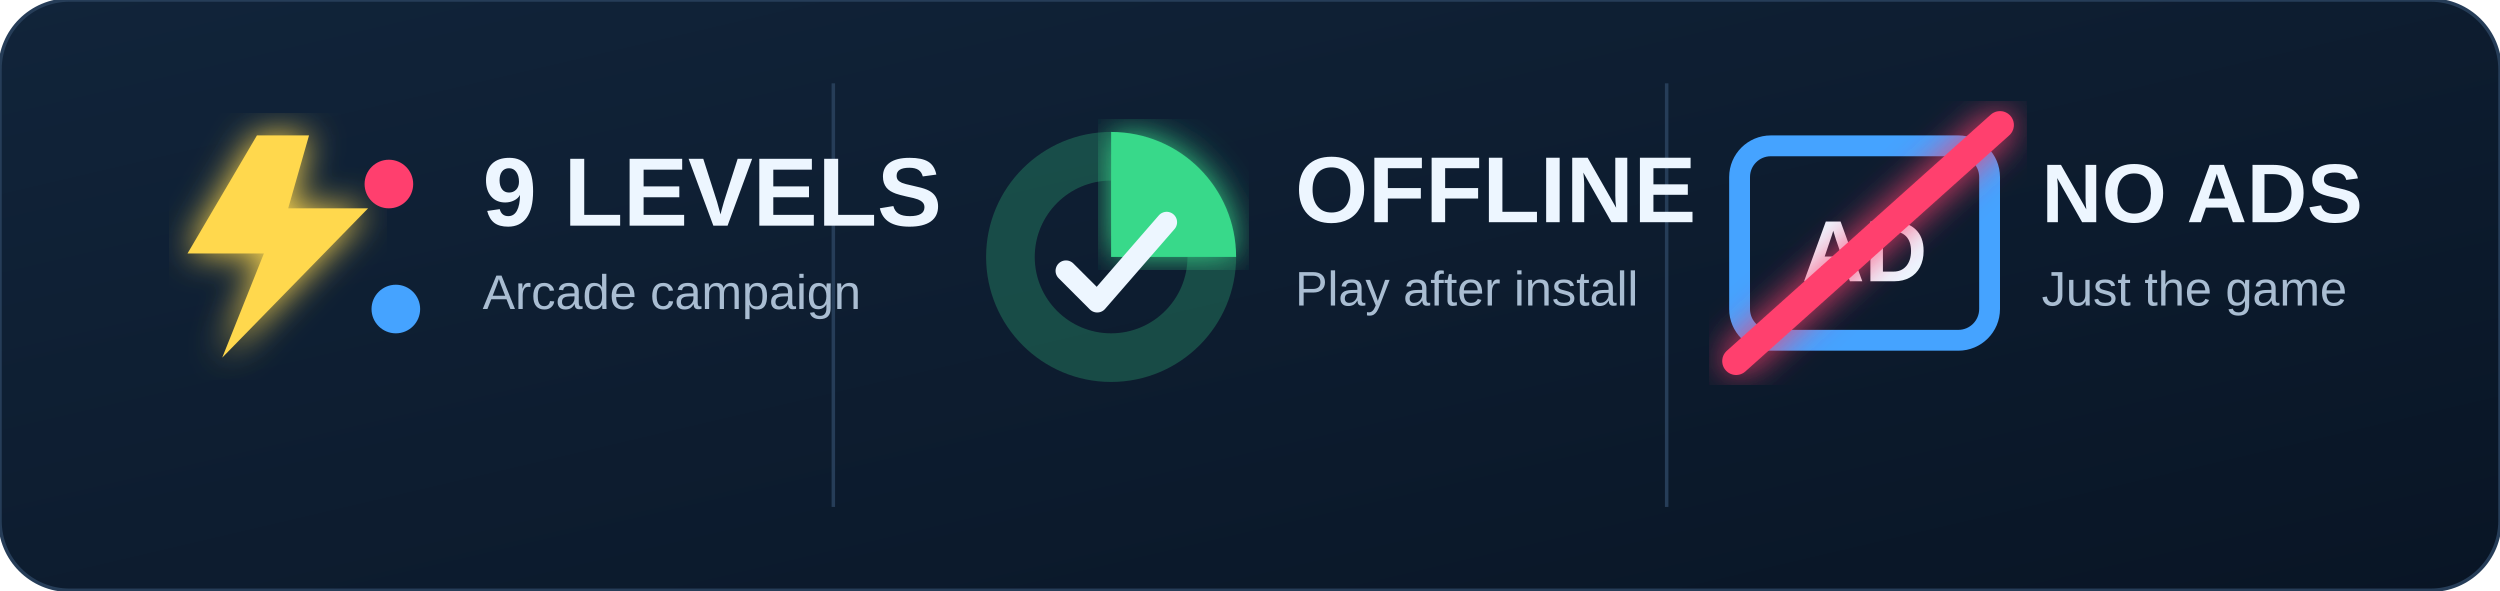
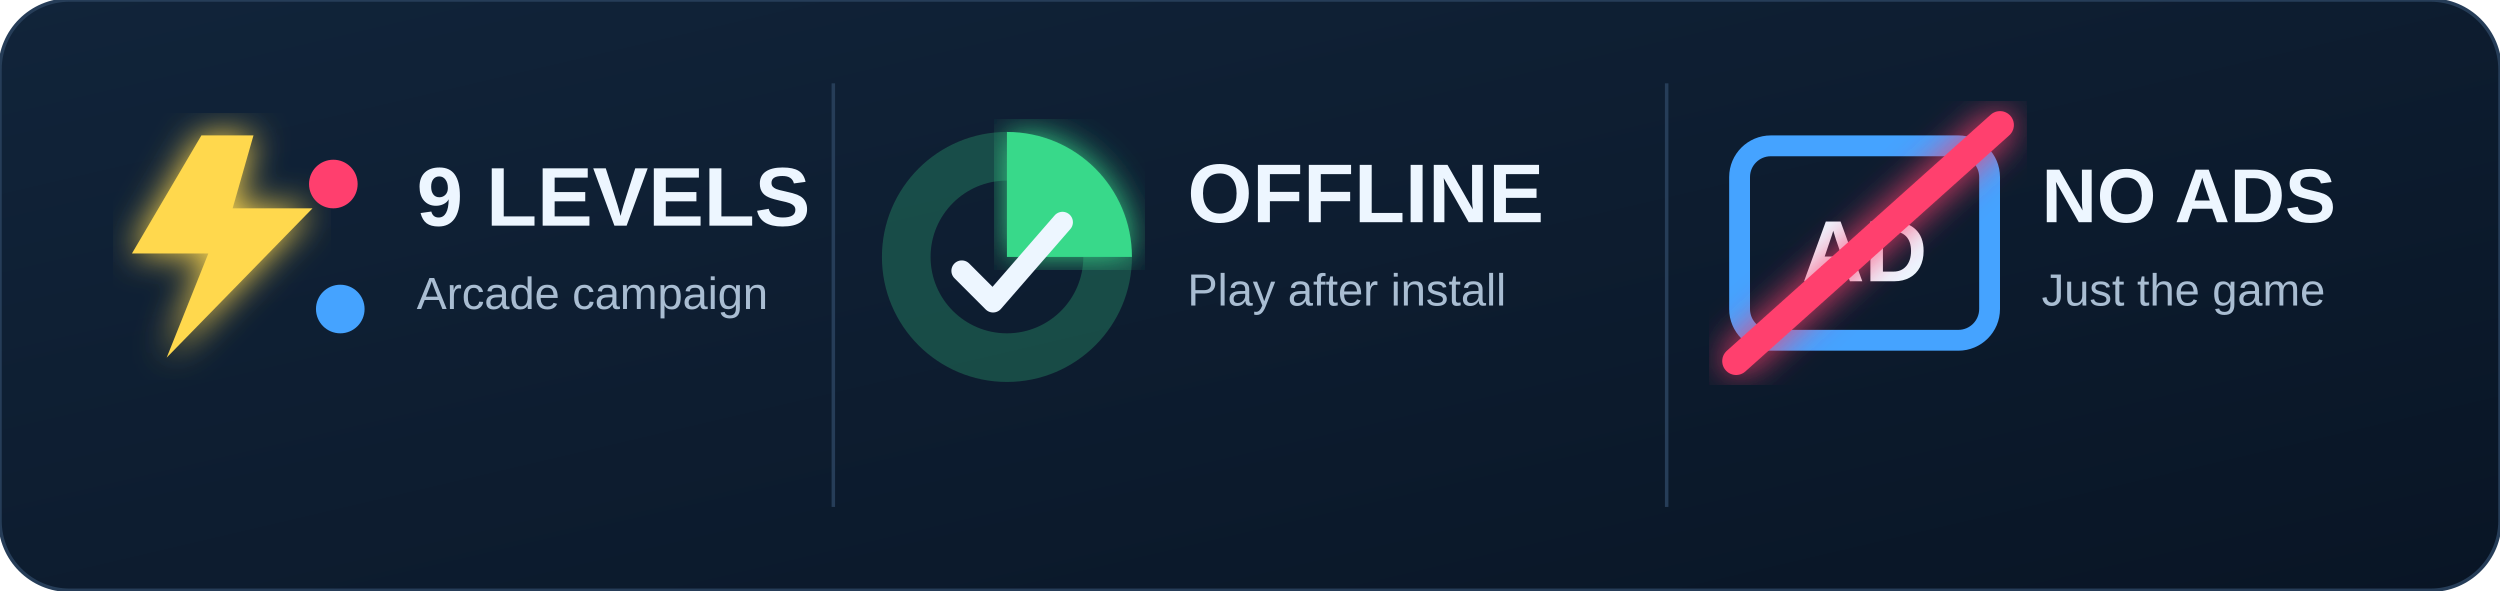
<svg xmlns="http://www.w3.org/2000/svg" viewBox="0 0 720 170" role="img" aria-labelledby="title desc">
  <defs>
    <linearGradient id="panel" x1="0" y1="0" x2="1" y2="1">
      <stop offset="0" stop-color="#11243a" />
      <stop offset="1" stop-color="#091525" />
    </linearGradient>
    <filter id="glow">
      <feGaussianBlur stdDeviation="5" result="b" />
      <feMerge>
        <feMergeNode in="b" />
        <feMergeNode in="SourceGraphic" />
      </feMerge>
    </filter>
  </defs>
  <rect width="720" height="170" rx="20" fill="url(#panel)" stroke="#263d58" />
  <path d="M240 24v122M480 24v122" stroke="#263d58" />
-   <g transform="translate(44 35)">
+   <g transform="translate(28 35)">
    <path d="M30 4l-20 34h22L20 68l42-43H39L45 4z" fill="#ffd84d" filter="url(#glow)" />
    <circle cx="68" cy="18" r="7" fill="#ff3f6e" />
    <circle cx="70" cy="54" r="7" fill="#45a3ff" />
-     <text x="95" y="30" fill="#edf6ff" font-family="Arial,sans-serif" font-size="28" font-weight="800">9 LEVELS</text>
-     <text x="95" y="54" fill="#a9bdd2" font-family="Arial,sans-serif" font-size="14">Arcade campaign</text>
+     <text x="92" y="30" fill="#edf6ff" font-family="Arial,sans-serif" font-size="24" font-weight="800">9 LEVELS</text>
+     <text x="92" y="54" fill="#a9bdd2" font-family="Arial,sans-serif" font-size="13">Arcade campaign</text>
  </g>
-   <g transform="translate(278 34)">
+   <g transform="translate(248 34)">
    <path d="M42 4a36 36 0 1036 36H64a22 22 0 11-22-22V4z" fill="#39d98a" opacity=".25" />
    <path d="M42 4v36h36A36 36 0 0042 4z" fill="#39d98a" filter="url(#glow)" />
    <path d="M29 44l9 9 20-23" fill="none" stroke="#edf6ff" stroke-width="6" stroke-linecap="round" stroke-linejoin="round" />
-     <text x="95" y="30" fill="#edf6ff" font-family="Arial,sans-serif" font-size="27" font-weight="800">OFFLINE</text>
-     <text x="95" y="54" fill="#a9bdd2" font-family="Arial,sans-serif" font-size="14">Play after install</text>
+     <text x="94" y="30" fill="#edf6ff" font-family="Arial,sans-serif" font-size="24" font-weight="800">OFFLINE</text>
+     <text x="94" y="54" fill="#a9bdd2" font-family="Arial,sans-serif" font-size="13">Play after install</text>
  </g>
  <g transform="translate(496 34)">
    <rect x="5" y="8" width="72" height="56" rx="9" fill="none" stroke="#45a3ff" stroke-width="6" />
    <text x="41" y="47" text-anchor="middle" fill="#edf6ff" font-family="Arial,sans-serif" font-size="25" font-weight="900">AD</text>
    <path d="M4 70L80 2" stroke="#ff3f6e" stroke-width="8" stroke-linecap="round" filter="url(#glow)" />
-     <text x="92" y="30" fill="#edf6ff" font-family="Arial,sans-serif" font-size="24" font-weight="800">NO ADS</text>
-     <text x="92" y="54" fill="#a9bdd2" font-family="Arial,sans-serif" font-size="14">Just the game</text>
+     <text x="92" y="30" fill="#edf6ff" font-family="Arial,sans-serif" font-size="22" font-weight="800">NO ADS</text>
+     <text x="92" y="54" fill="#a9bdd2" font-family="Arial,sans-serif" font-size="13">Just the game</text>
  </g>
</svg>
